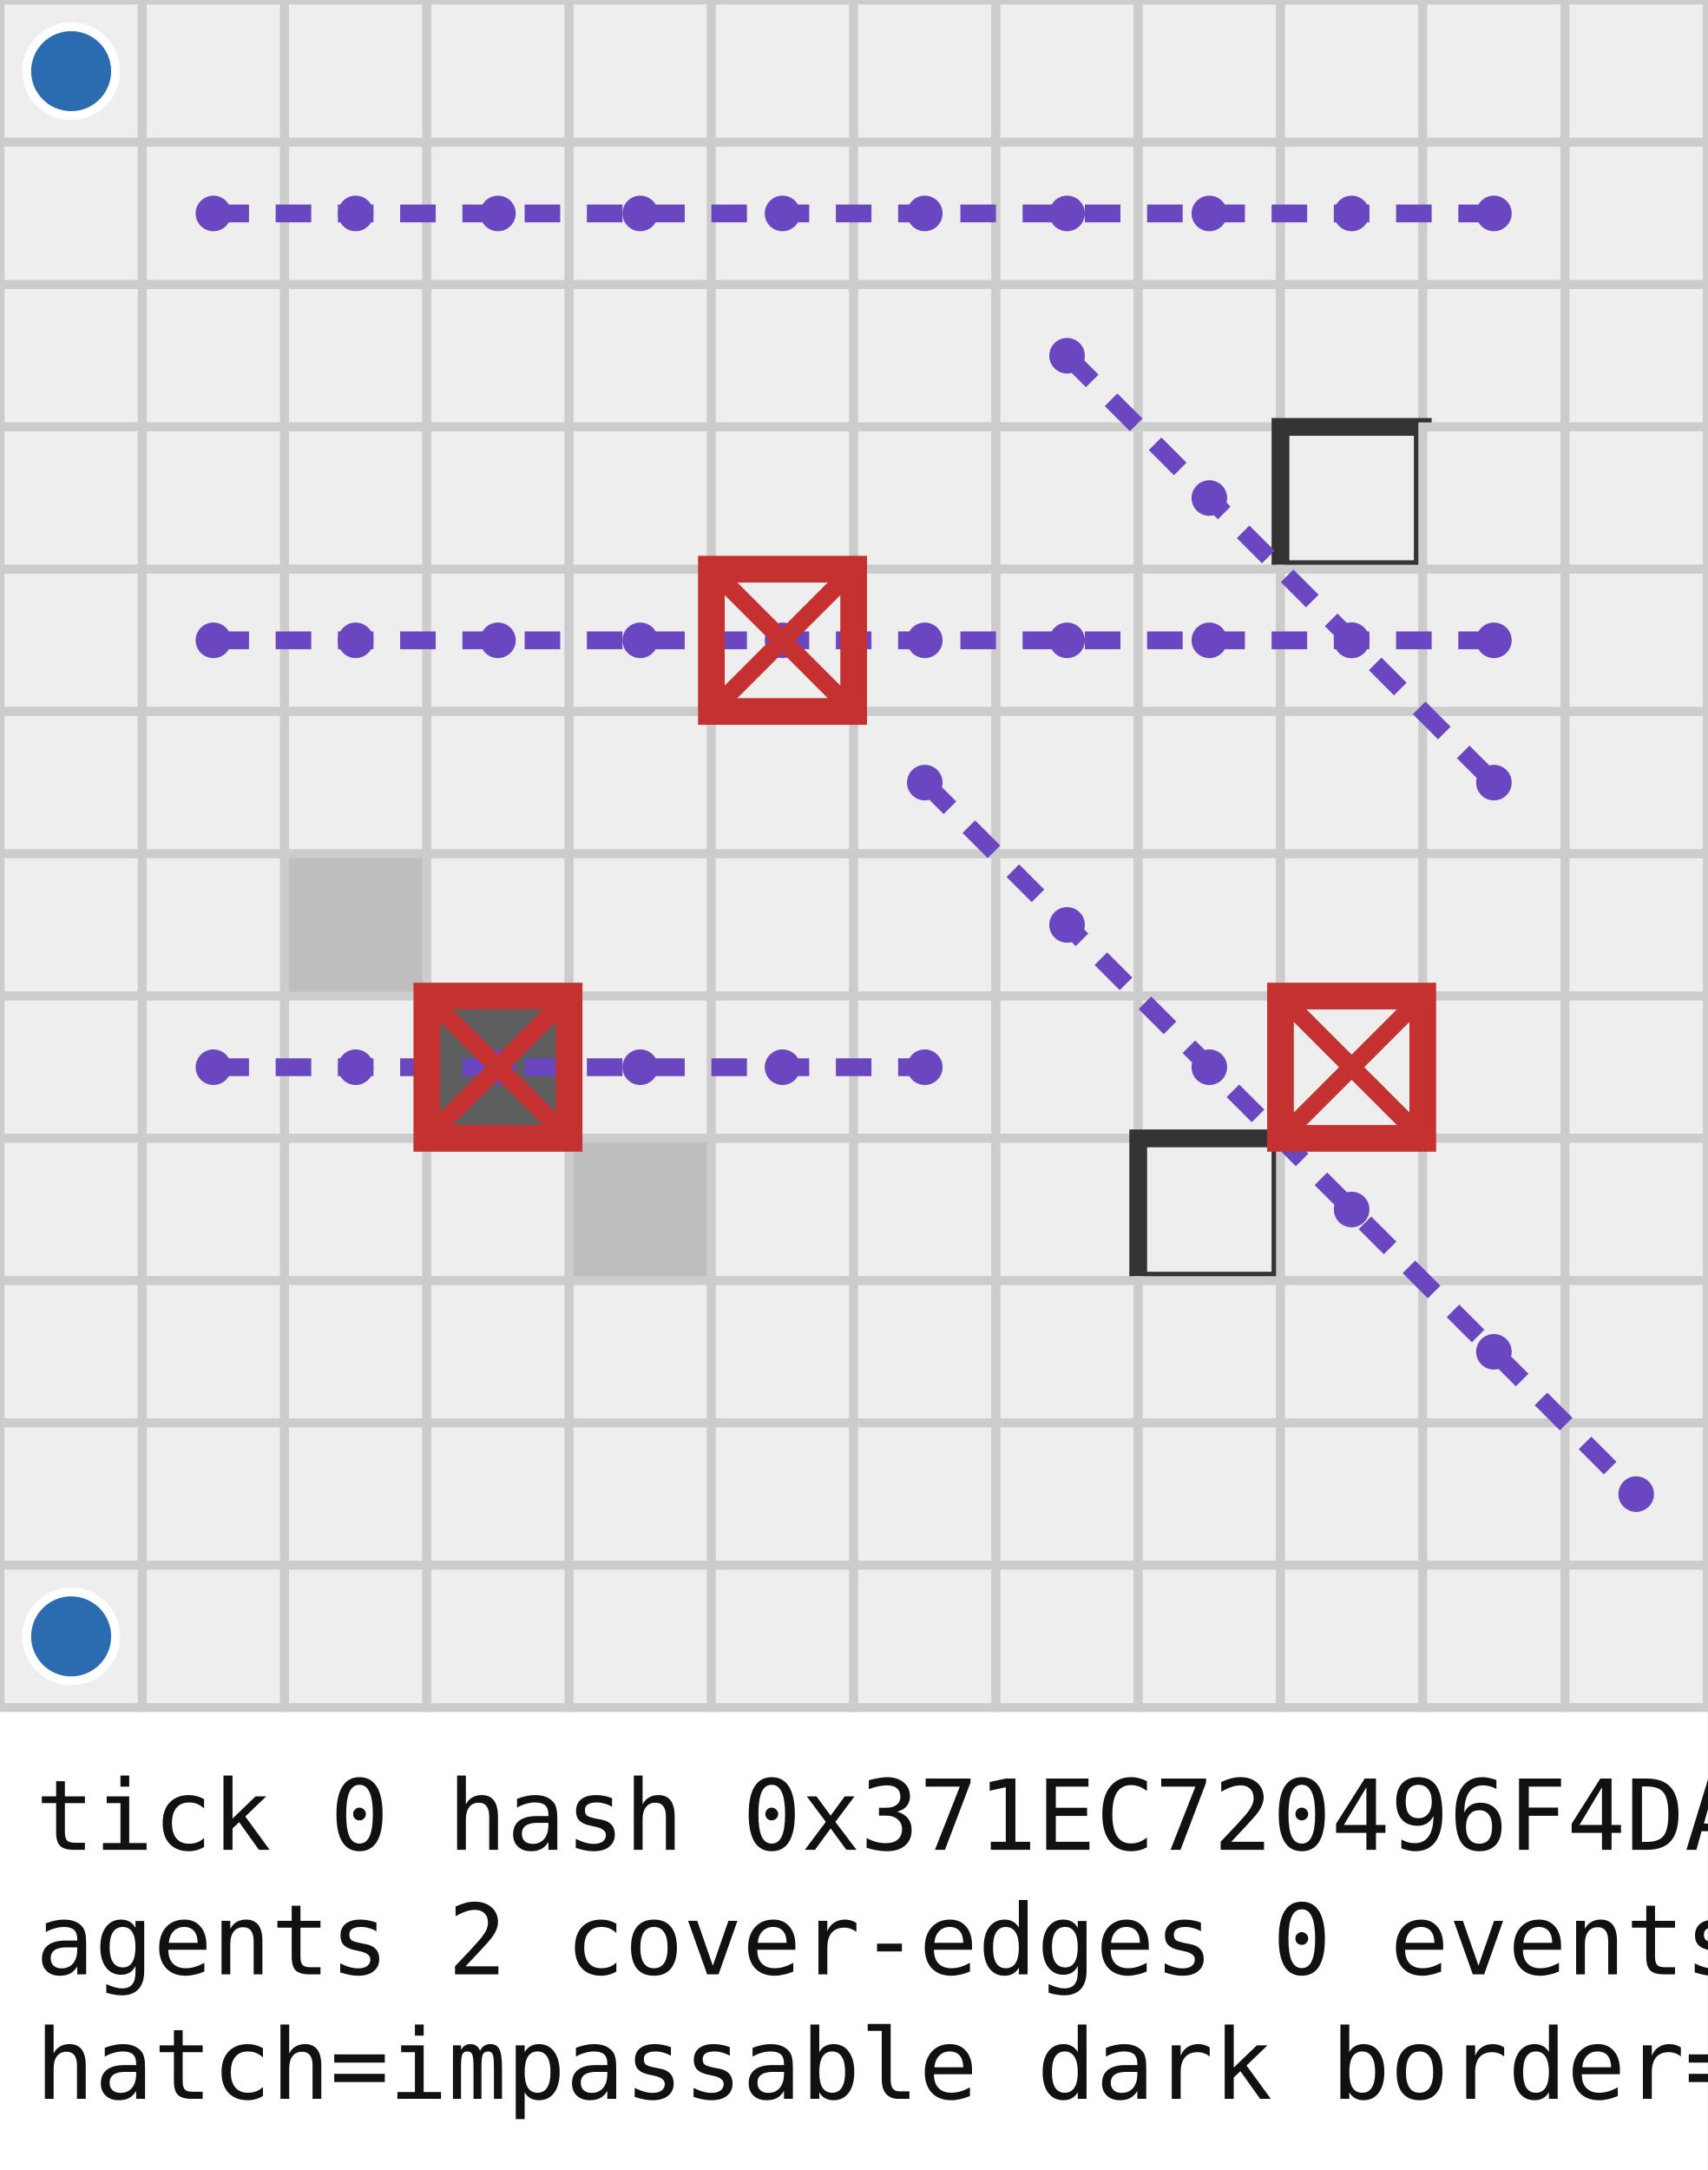
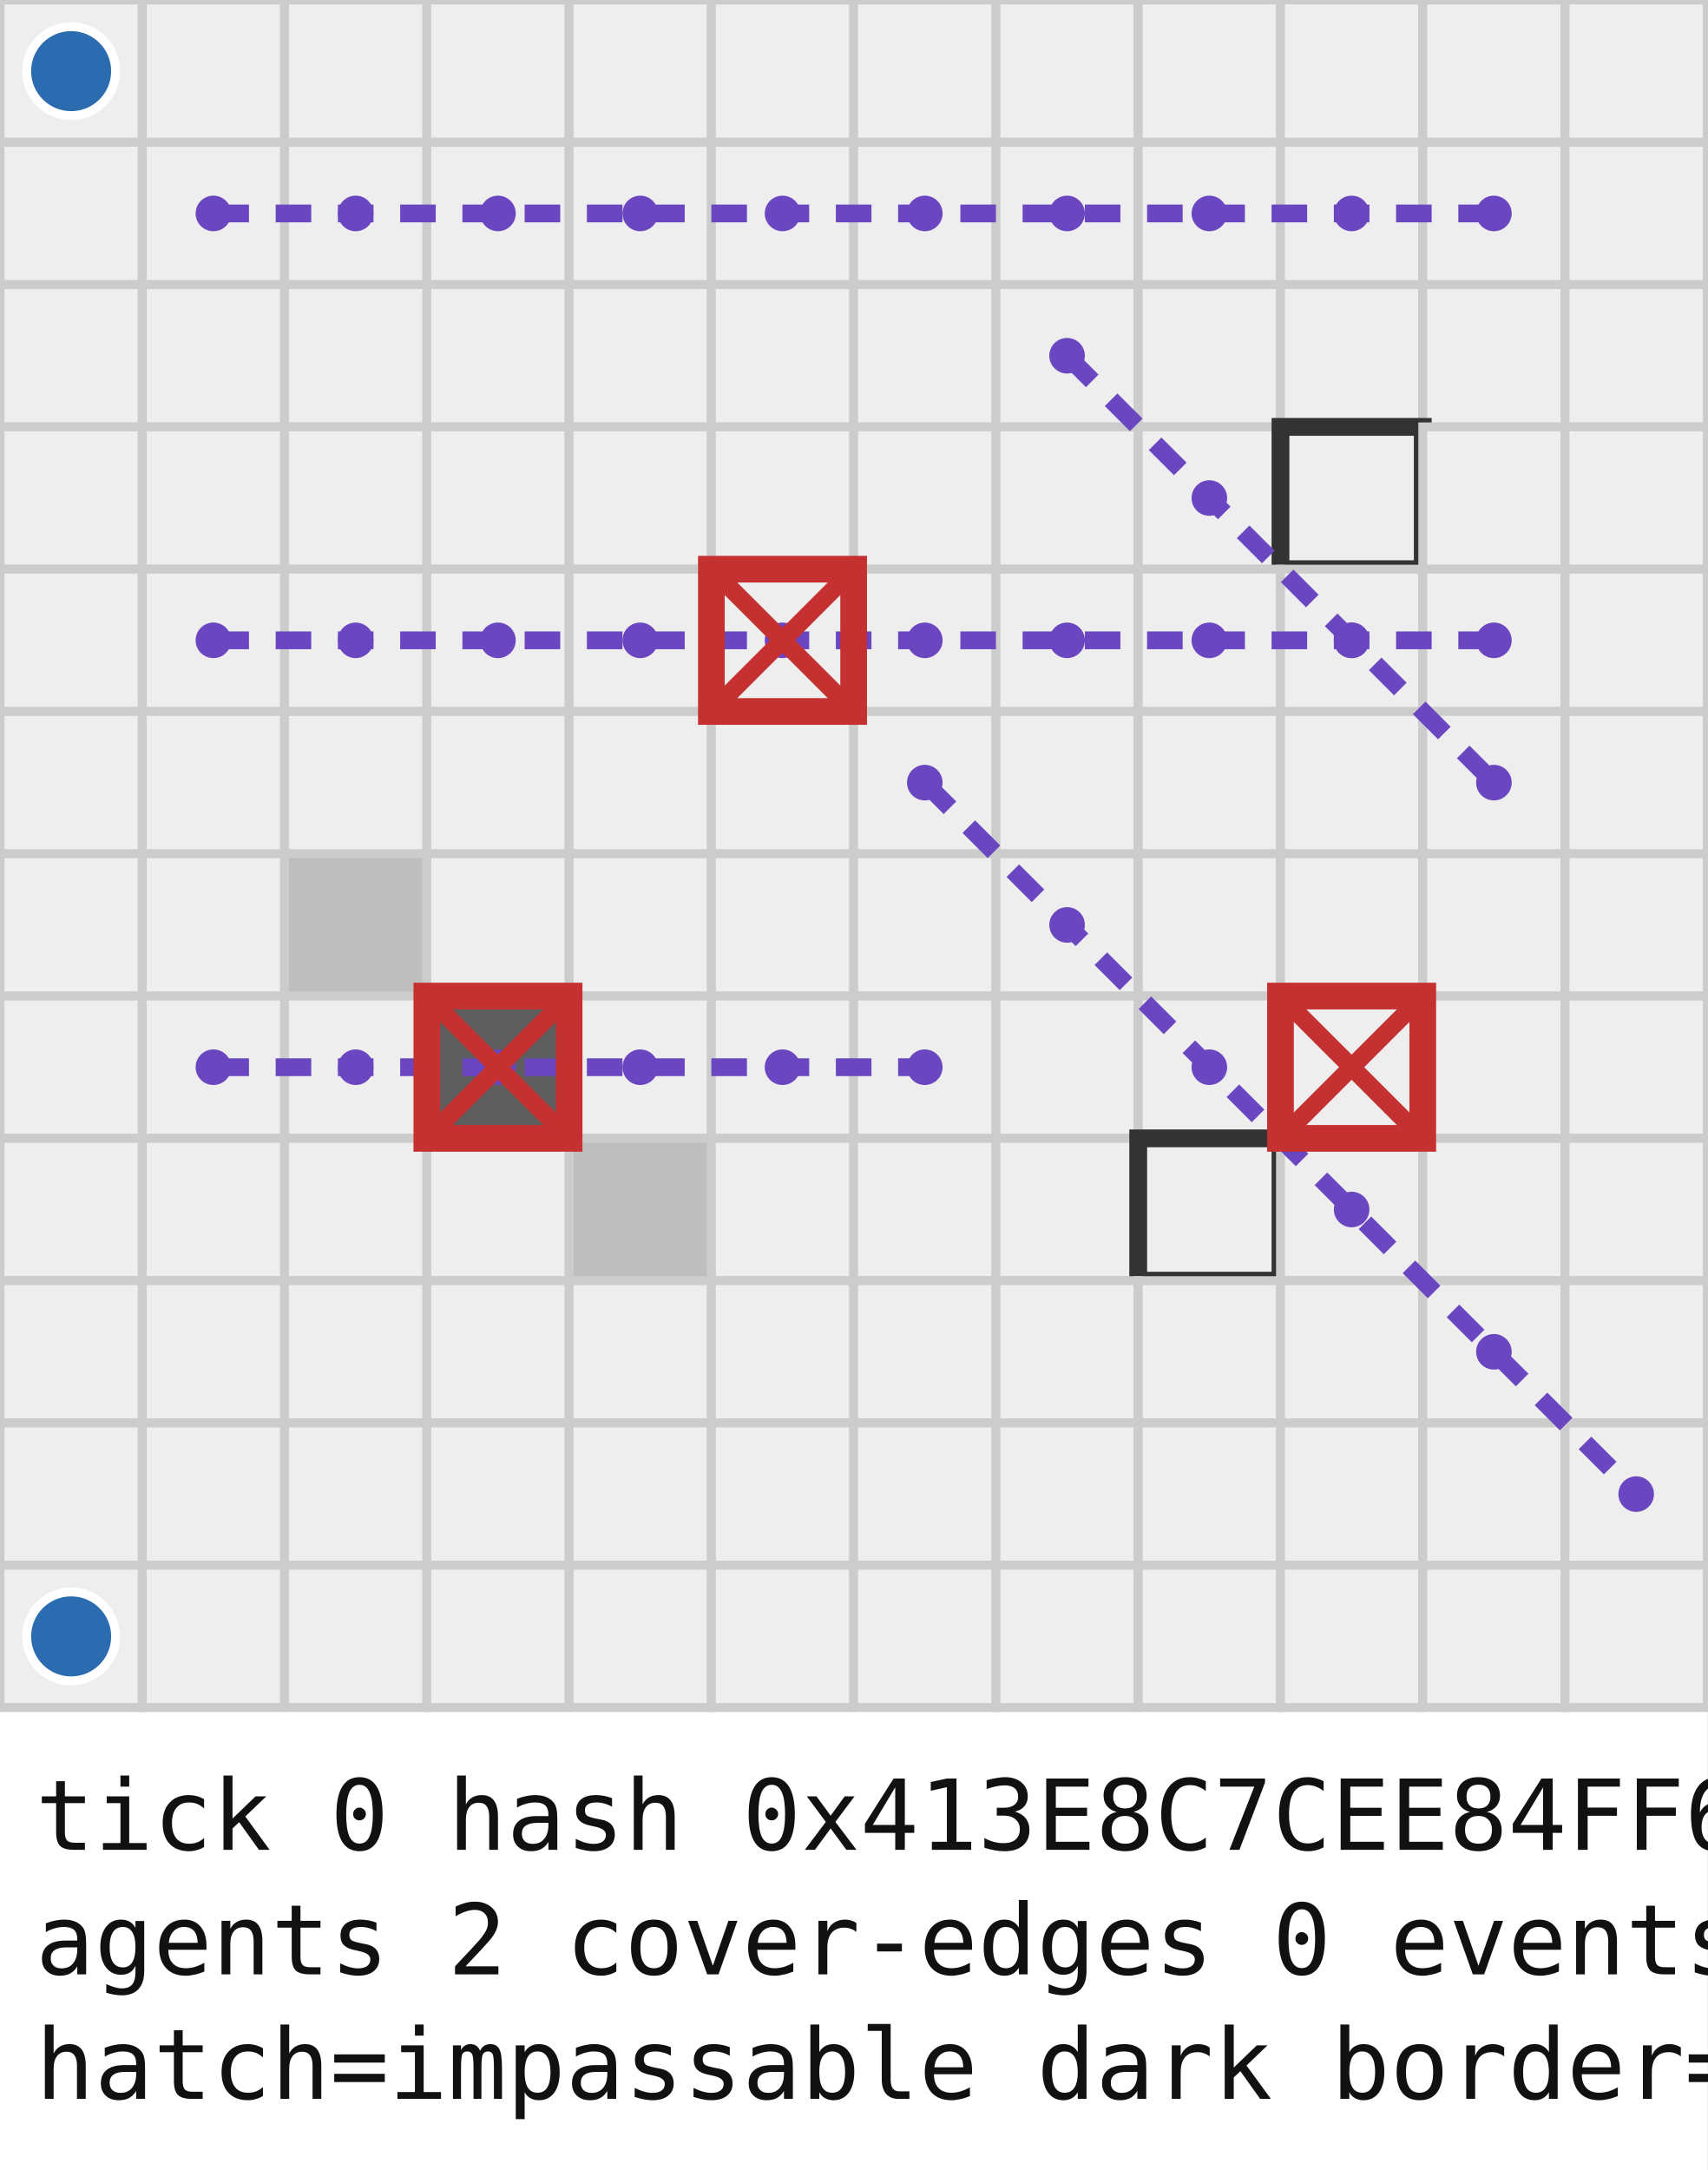
<svg xmlns="http://www.w3.org/2000/svg" width="192" height="244" viewBox="0 0 192 244">
  <defs>
    <pattern id="cw-hatch" width="4" height="4" patternUnits="userSpaceOnUse">
      <path d="M0,4 L4,0" stroke="#8a8a8a" stroke-width="1" />
    </pattern>
  </defs>
  <rect x="0" y="0" width="192" height="244" fill="#ffffff" />
  <rect x="0" y="0" width="16" height="16" fill="rgb(238,238,238)" stroke="#cccccc" stroke-width="1" />
  <rect x="16" y="0" width="16" height="16" fill="rgb(238,238,238)" stroke="#cccccc" stroke-width="1" />
  <rect x="32" y="0" width="16" height="16" fill="rgb(238,238,238)" stroke="#cccccc" stroke-width="1" />
  <rect x="48" y="0" width="16" height="16" fill="rgb(238,238,238)" stroke="#cccccc" stroke-width="1" />
  <rect x="64" y="0" width="16" height="16" fill="rgb(238,238,238)" stroke="#cccccc" stroke-width="1" />
  <rect x="80" y="0" width="16" height="16" fill="rgb(238,238,238)" stroke="#cccccc" stroke-width="1" />
  <rect x="96" y="0" width="16" height="16" fill="rgb(238,238,238)" stroke="#cccccc" stroke-width="1" />
  <rect x="112" y="0" width="16" height="16" fill="rgb(238,238,238)" stroke="#cccccc" stroke-width="1" />
  <rect x="128" y="0" width="16" height="16" fill="rgb(238,238,238)" stroke="#cccccc" stroke-width="1" />
  <rect x="144" y="0" width="16" height="16" fill="rgb(238,238,238)" stroke="#cccccc" stroke-width="1" />
  <rect x="160" y="0" width="16" height="16" fill="rgb(238,238,238)" stroke="#cccccc" stroke-width="1" />
  <rect x="176" y="0" width="16" height="16" fill="rgb(238,238,238)" stroke="#cccccc" stroke-width="1" />
  <rect x="0" y="16" width="16" height="16" fill="rgb(238,238,238)" stroke="#cccccc" stroke-width="1" />
  <rect x="16" y="16" width="16" height="16" fill="rgb(238,238,238)" stroke="#cccccc" stroke-width="1" />
  <rect x="32" y="16" width="16" height="16" fill="rgb(238,238,238)" stroke="#cccccc" stroke-width="1" />
  <rect x="48" y="16" width="16" height="16" fill="rgb(238,238,238)" stroke="#cccccc" stroke-width="1" />
  <rect x="64" y="16" width="16" height="16" fill="rgb(238,238,238)" stroke="#cccccc" stroke-width="1" />
  <rect x="80" y="16" width="16" height="16" fill="rgb(238,238,238)" stroke="#cccccc" stroke-width="1" />
  <rect x="96" y="16" width="16" height="16" fill="rgb(238,238,238)" stroke="#cccccc" stroke-width="1" />
  <rect x="112" y="16" width="16" height="16" fill="rgb(238,238,238)" stroke="#cccccc" stroke-width="1" />
  <rect x="128" y="16" width="16" height="16" fill="rgb(238,238,238)" stroke="#cccccc" stroke-width="1" />
  <rect x="144" y="16" width="16" height="16" fill="rgb(238,238,238)" stroke="#cccccc" stroke-width="1" />
  <rect x="160" y="16" width="16" height="16" fill="rgb(238,238,238)" stroke="#cccccc" stroke-width="1" />
  <rect x="176" y="16" width="16" height="16" fill="rgb(238,238,238)" stroke="#cccccc" stroke-width="1" />
  <rect x="0" y="32" width="16" height="16" fill="rgb(238,238,238)" stroke="#cccccc" stroke-width="1" />
  <rect x="16" y="32" width="16" height="16" fill="rgb(238,238,238)" stroke="#cccccc" stroke-width="1" />
  <rect x="32" y="32" width="16" height="16" fill="rgb(238,238,238)" stroke="#cccccc" stroke-width="1" />
  <rect x="48" y="32" width="16" height="16" fill="rgb(238,238,238)" stroke="#cccccc" stroke-width="1" />
  <rect x="64" y="32" width="16" height="16" fill="rgb(238,238,238)" stroke="#cccccc" stroke-width="1" />
  <rect x="80" y="32" width="16" height="16" fill="rgb(238,238,238)" stroke="#cccccc" stroke-width="1" />
  <rect x="96" y="32" width="16" height="16" fill="rgb(238,238,238)" stroke="#cccccc" stroke-width="1" />
  <rect x="112" y="32" width="16" height="16" fill="rgb(238,238,238)" stroke="#cccccc" stroke-width="1" />
  <rect x="128" y="32" width="16" height="16" fill="rgb(238,238,238)" stroke="#cccccc" stroke-width="1" />
  <rect x="144" y="32" width="16" height="16" fill="rgb(238,238,238)" stroke="#cccccc" stroke-width="1" />
  <rect x="160" y="32" width="16" height="16" fill="rgb(238,238,238)" stroke="#cccccc" stroke-width="1" />
  <rect x="176" y="32" width="16" height="16" fill="rgb(238,238,238)" stroke="#cccccc" stroke-width="1" />
  <rect x="0" y="48" width="16" height="16" fill="rgb(238,238,238)" stroke="#cccccc" stroke-width="1" />
  <rect x="16" y="48" width="16" height="16" fill="rgb(238,238,238)" stroke="#cccccc" stroke-width="1" />
  <rect x="32" y="48" width="16" height="16" fill="rgb(238,238,238)" stroke="#cccccc" stroke-width="1" />
  <rect x="48" y="48" width="16" height="16" fill="rgb(238,238,238)" stroke="#cccccc" stroke-width="1" />
  <rect x="64" y="48" width="16" height="16" fill="rgb(238,238,238)" stroke="#cccccc" stroke-width="1" />
  <rect x="80" y="48" width="16" height="16" fill="rgb(238,238,238)" stroke="#cccccc" stroke-width="1" />
  <rect x="96" y="48" width="16" height="16" fill="rgb(238,238,238)" stroke="#cccccc" stroke-width="1" />
  <rect x="112" y="48" width="16" height="16" fill="rgb(238,238,238)" stroke="#cccccc" stroke-width="1" />
  <rect x="128" y="48" width="16" height="16" fill="rgb(238,238,238)" stroke="#cccccc" stroke-width="1" />
  <rect x="144" y="48" width="16" height="16" fill="rgb(238,238,238)" stroke="#333333" stroke-width="2" />
  <rect x="160" y="48" width="16" height="16" fill="rgb(238,238,238)" stroke="#cccccc" stroke-width="1" />
  <rect x="176" y="48" width="16" height="16" fill="rgb(238,238,238)" stroke="#cccccc" stroke-width="1" />
  <rect x="0" y="64" width="16" height="16" fill="rgb(238,238,238)" stroke="#cccccc" stroke-width="1" />
  <rect x="16" y="64" width="16" height="16" fill="rgb(238,238,238)" stroke="#cccccc" stroke-width="1" />
  <rect x="32" y="64" width="16" height="16" fill="rgb(238,238,238)" stroke="#cccccc" stroke-width="1" />
  <rect x="48" y="64" width="16" height="16" fill="rgb(238,238,238)" stroke="#cccccc" stroke-width="1" />
  <rect x="64" y="64" width="16" height="16" fill="rgb(238,238,238)" stroke="#cccccc" stroke-width="1" />
  <rect x="80" y="64" width="16" height="16" fill="rgb(238,238,238)" stroke="#333333" stroke-width="2" />
  <rect x="96" y="64" width="16" height="16" fill="rgb(238,238,238)" stroke="#cccccc" stroke-width="1" />
  <rect x="112" y="64" width="16" height="16" fill="rgb(238,238,238)" stroke="#cccccc" stroke-width="1" />
  <rect x="128" y="64" width="16" height="16" fill="rgb(238,238,238)" stroke="#cccccc" stroke-width="1" />
  <rect x="144" y="64" width="16" height="16" fill="rgb(238,238,238)" stroke="#cccccc" stroke-width="1" />
  <rect x="160" y="64" width="16" height="16" fill="rgb(238,238,238)" stroke="#cccccc" stroke-width="1" />
  <rect x="176" y="64" width="16" height="16" fill="rgb(238,238,238)" stroke="#cccccc" stroke-width="1" />
  <rect x="0" y="80" width="16" height="16" fill="rgb(238,238,238)" stroke="#cccccc" stroke-width="1" />
  <rect x="16" y="80" width="16" height="16" fill="rgb(238,238,238)" stroke="#cccccc" stroke-width="1" />
  <rect x="32" y="80" width="16" height="16" fill="rgb(238,238,238)" stroke="#cccccc" stroke-width="1" />
  <rect x="48" y="80" width="16" height="16" fill="rgb(238,238,238)" stroke="#cccccc" stroke-width="1" />
  <rect x="64" y="80" width="16" height="16" fill="rgb(238,238,238)" stroke="#cccccc" stroke-width="1" />
  <rect x="80" y="80" width="16" height="16" fill="rgb(238,238,238)" stroke="#cccccc" stroke-width="1" />
  <rect x="96" y="80" width="16" height="16" fill="rgb(238,238,238)" stroke="#cccccc" stroke-width="1" />
  <rect x="112" y="80" width="16" height="16" fill="rgb(238,238,238)" stroke="#cccccc" stroke-width="1" />
  <rect x="128" y="80" width="16" height="16" fill="rgb(238,238,238)" stroke="#cccccc" stroke-width="1" />
  <rect x="144" y="80" width="16" height="16" fill="rgb(238,238,238)" stroke="#cccccc" stroke-width="1" />
  <rect x="160" y="80" width="16" height="16" fill="rgb(238,238,238)" stroke="#cccccc" stroke-width="1" />
  <rect x="176" y="80" width="16" height="16" fill="rgb(238,238,238)" stroke="#cccccc" stroke-width="1" />
  <rect x="0" y="96" width="16" height="16" fill="rgb(238,238,238)" stroke="#cccccc" stroke-width="1" />
  <rect x="16" y="96" width="16" height="16" fill="rgb(238,238,238)" stroke="#cccccc" stroke-width="1" />
  <rect x="32" y="96" width="16" height="16" fill="rgb(190,190,190)" stroke="#cccccc" stroke-width="1" />
  <rect x="48" y="96" width="16" height="16" fill="rgb(238,238,238)" stroke="#cccccc" stroke-width="1" />
  <rect x="64" y="96" width="16" height="16" fill="rgb(238,238,238)" stroke="#cccccc" stroke-width="1" />
  <rect x="80" y="96" width="16" height="16" fill="rgb(238,238,238)" stroke="#cccccc" stroke-width="1" />
  <rect x="96" y="96" width="16" height="16" fill="rgb(238,238,238)" stroke="#cccccc" stroke-width="1" />
  <rect x="112" y="96" width="16" height="16" fill="rgb(238,238,238)" stroke="#cccccc" stroke-width="1" />
  <rect x="128" y="96" width="16" height="16" fill="rgb(238,238,238)" stroke="#cccccc" stroke-width="1" />
  <rect x="144" y="96" width="16" height="16" fill="rgb(238,238,238)" stroke="#cccccc" stroke-width="1" />
  <rect x="160" y="96" width="16" height="16" fill="rgb(238,238,238)" stroke="#cccccc" stroke-width="1" />
  <rect x="176" y="96" width="16" height="16" fill="rgb(238,238,238)" stroke="#cccccc" stroke-width="1" />
  <rect x="0" y="112" width="16" height="16" fill="rgb(238,238,238)" stroke="#cccccc" stroke-width="1" />
  <rect x="16" y="112" width="16" height="16" fill="rgb(238,238,238)" stroke="#cccccc" stroke-width="1" />
  <rect x="32" y="112" width="16" height="16" fill="rgb(238,238,238)" stroke="#cccccc" stroke-width="1" />
  <rect x="48" y="112" width="16" height="16" fill="rgb(94,94,94)" stroke="#cccccc" stroke-width="1" />
  <rect x="64" y="112" width="16" height="16" fill="rgb(238,238,238)" stroke="#cccccc" stroke-width="1" />
  <rect x="80" y="112" width="16" height="16" fill="rgb(238,238,238)" stroke="#cccccc" stroke-width="1" />
  <rect x="96" y="112" width="16" height="16" fill="rgb(238,238,238)" stroke="#cccccc" stroke-width="1" />
  <rect x="112" y="112" width="16" height="16" fill="rgb(238,238,238)" stroke="#cccccc" stroke-width="1" />
  <rect x="128" y="112" width="16" height="16" fill="rgb(238,238,238)" stroke="#cccccc" stroke-width="1" />
  <rect x="144" y="112" width="16" height="16" fill="rgb(238,238,238)" stroke="#333333" stroke-width="2" />
  <rect x="160" y="112" width="16" height="16" fill="rgb(238,238,238)" stroke="#cccccc" stroke-width="1" />
  <rect x="176" y="112" width="16" height="16" fill="rgb(238,238,238)" stroke="#cccccc" stroke-width="1" />
  <rect x="0" y="128" width="16" height="16" fill="rgb(238,238,238)" stroke="#cccccc" stroke-width="1" />
  <rect x="16" y="128" width="16" height="16" fill="rgb(238,238,238)" stroke="#cccccc" stroke-width="1" />
  <rect x="32" y="128" width="16" height="16" fill="rgb(238,238,238)" stroke="#cccccc" stroke-width="1" />
  <rect x="48" y="128" width="16" height="16" fill="rgb(238,238,238)" stroke="#cccccc" stroke-width="1" />
  <rect x="64" y="128" width="16" height="16" fill="rgb(190,190,190)" stroke="#cccccc" stroke-width="1" />
  <rect x="80" y="128" width="16" height="16" fill="rgb(238,238,238)" stroke="#cccccc" stroke-width="1" />
  <rect x="96" y="128" width="16" height="16" fill="rgb(238,238,238)" stroke="#cccccc" stroke-width="1" />
  <rect x="112" y="128" width="16" height="16" fill="rgb(238,238,238)" stroke="#cccccc" stroke-width="1" />
  <rect x="128" y="128" width="16" height="16" fill="rgb(238,238,238)" stroke="#333333" stroke-width="2" />
  <rect x="144" y="128" width="16" height="16" fill="rgb(238,238,238)" stroke="#cccccc" stroke-width="1" />
  <rect x="160" y="128" width="16" height="16" fill="rgb(238,238,238)" stroke="#cccccc" stroke-width="1" />
  <rect x="176" y="128" width="16" height="16" fill="rgb(238,238,238)" stroke="#cccccc" stroke-width="1" />
  <rect x="0" y="144" width="16" height="16" fill="rgb(238,238,238)" stroke="#cccccc" stroke-width="1" />
  <rect x="16" y="144" width="16" height="16" fill="rgb(238,238,238)" stroke="#cccccc" stroke-width="1" />
  <rect x="32" y="144" width="16" height="16" fill="rgb(238,238,238)" stroke="#cccccc" stroke-width="1" />
  <rect x="48" y="144" width="16" height="16" fill="rgb(238,238,238)" stroke="#cccccc" stroke-width="1" />
  <rect x="64" y="144" width="16" height="16" fill="rgb(238,238,238)" stroke="#cccccc" stroke-width="1" />
  <rect x="80" y="144" width="16" height="16" fill="rgb(238,238,238)" stroke="#cccccc" stroke-width="1" />
  <rect x="96" y="144" width="16" height="16" fill="rgb(238,238,238)" stroke="#cccccc" stroke-width="1" />
  <rect x="112" y="144" width="16" height="16" fill="rgb(238,238,238)" stroke="#cccccc" stroke-width="1" />
  <rect x="128" y="144" width="16" height="16" fill="rgb(238,238,238)" stroke="#cccccc" stroke-width="1" />
  <rect x="144" y="144" width="16" height="16" fill="rgb(238,238,238)" stroke="#cccccc" stroke-width="1" />
  <rect x="160" y="144" width="16" height="16" fill="rgb(238,238,238)" stroke="#cccccc" stroke-width="1" />
  <rect x="176" y="144" width="16" height="16" fill="rgb(238,238,238)" stroke="#cccccc" stroke-width="1" />
  <rect x="0" y="160" width="16" height="16" fill="rgb(238,238,238)" stroke="#cccccc" stroke-width="1" />
  <rect x="16" y="160" width="16" height="16" fill="rgb(238,238,238)" stroke="#cccccc" stroke-width="1" />
  <rect x="32" y="160" width="16" height="16" fill="rgb(238,238,238)" stroke="#cccccc" stroke-width="1" />
  <rect x="48" y="160" width="16" height="16" fill="rgb(238,238,238)" stroke="#cccccc" stroke-width="1" />
  <rect x="64" y="160" width="16" height="16" fill="rgb(238,238,238)" stroke="#cccccc" stroke-width="1" />
  <rect x="80" y="160" width="16" height="16" fill="rgb(238,238,238)" stroke="#cccccc" stroke-width="1" />
  <rect x="96" y="160" width="16" height="16" fill="rgb(238,238,238)" stroke="#cccccc" stroke-width="1" />
  <rect x="112" y="160" width="16" height="16" fill="rgb(238,238,238)" stroke="#cccccc" stroke-width="1" />
  <rect x="128" y="160" width="16" height="16" fill="rgb(238,238,238)" stroke="#cccccc" stroke-width="1" />
  <rect x="144" y="160" width="16" height="16" fill="rgb(238,238,238)" stroke="#cccccc" stroke-width="1" />
  <rect x="160" y="160" width="16" height="16" fill="rgb(238,238,238)" stroke="#cccccc" stroke-width="1" />
  <rect x="176" y="160" width="16" height="16" fill="rgb(238,238,238)" stroke="#cccccc" stroke-width="1" />
  <rect x="0" y="176" width="16" height="16" fill="rgb(238,238,238)" stroke="#cccccc" stroke-width="1" />
  <rect x="16" y="176" width="16" height="16" fill="rgb(238,238,238)" stroke="#cccccc" stroke-width="1" />
  <rect x="32" y="176" width="16" height="16" fill="rgb(238,238,238)" stroke="#cccccc" stroke-width="1" />
  <rect x="48" y="176" width="16" height="16" fill="rgb(238,238,238)" stroke="#cccccc" stroke-width="1" />
  <rect x="64" y="176" width="16" height="16" fill="rgb(238,238,238)" stroke="#cccccc" stroke-width="1" />
  <rect x="80" y="176" width="16" height="16" fill="rgb(238,238,238)" stroke="#cccccc" stroke-width="1" />
  <rect x="96" y="176" width="16" height="16" fill="rgb(238,238,238)" stroke="#cccccc" stroke-width="1" />
  <rect x="112" y="176" width="16" height="16" fill="rgb(238,238,238)" stroke="#cccccc" stroke-width="1" />
  <rect x="128" y="176" width="16" height="16" fill="rgb(238,238,238)" stroke="#cccccc" stroke-width="1" />
  <rect x="144" y="176" width="16" height="16" fill="rgb(238,238,238)" stroke="#cccccc" stroke-width="1" />
  <rect x="160" y="176" width="16" height="16" fill="rgb(238,238,238)" stroke="#cccccc" stroke-width="1" />
  <rect x="176" y="176" width="16" height="16" fill="rgb(238,238,238)" stroke="#cccccc" stroke-width="1" />
  <circle cx="8" cy="8" r="5" fill="#2b6cb0" stroke="#ffffff" stroke-width="1" />
  <circle cx="8" cy="184" r="5" fill="#2b6cb0" stroke="#ffffff" stroke-width="1" />
  <line x1="24" y1="24" x2="168" y2="24" stroke="#6b46c1" stroke-width="2" stroke-dasharray="4,3" />
  <circle cx="24" cy="24" r="2" fill="#6b46c1" />
  <circle cx="40" cy="24" r="2" fill="#6b46c1" />
  <circle cx="56" cy="24" r="2" fill="#6b46c1" />
  <circle cx="72" cy="24" r="2" fill="#6b46c1" />
  <circle cx="88" cy="24" r="2" fill="#6b46c1" />
  <circle cx="104" cy="24" r="2" fill="#6b46c1" />
  <circle cx="120" cy="24" r="2" fill="#6b46c1" />
  <circle cx="136" cy="24" r="2" fill="#6b46c1" />
  <circle cx="152" cy="24" r="2" fill="#6b46c1" />
  <circle cx="168" cy="24" r="2" fill="#6b46c1" />
  <line x1="24" y1="72" x2="168" y2="72" stroke="#6b46c1" stroke-width="2" stroke-dasharray="4,3" />
  <circle cx="24" cy="72" r="2" fill="#6b46c1" />
  <circle cx="40" cy="72" r="2" fill="#6b46c1" />
  <circle cx="56" cy="72" r="2" fill="#6b46c1" />
  <circle cx="72" cy="72" r="2" fill="#6b46c1" />
  <circle cx="88" cy="72" r="2" fill="#6b46c1" />
  <circle cx="104" cy="72" r="2" fill="#6b46c1" />
  <circle cx="120" cy="72" r="2" fill="#6b46c1" />
  <circle cx="136" cy="72" r="2" fill="#6b46c1" />
  <circle cx="152" cy="72" r="2" fill="#6b46c1" />
  <circle cx="168" cy="72" r="2" fill="#6b46c1" />
  <rect x="80" y="64" width="16" height="16" fill="none" stroke="#c53030" stroke-width="3" />
  <line x1="80" y1="64" x2="96" y2="80" stroke="#c53030" stroke-width="2" />
  <line x1="96" y1="64" x2="80" y2="80" stroke="#c53030" stroke-width="2" />
  <line x1="120" y1="40" x2="168" y2="88" stroke="#6b46c1" stroke-width="2" stroke-dasharray="4,3" />
  <circle cx="120" cy="40" r="2" fill="#6b46c1" />
  <circle cx="136" cy="56" r="2" fill="#6b46c1" />
  <circle cx="152" cy="72" r="2" fill="#6b46c1" />
  <circle cx="168" cy="88" r="2" fill="#6b46c1" />
  <line x1="24" y1="120" x2="104" y2="120" stroke="#6b46c1" stroke-width="2" stroke-dasharray="4,3" />
  <circle cx="24" cy="120" r="2" fill="#6b46c1" />
  <circle cx="40" cy="120" r="2" fill="#6b46c1" />
  <circle cx="56" cy="120" r="2" fill="#6b46c1" />
  <circle cx="72" cy="120" r="2" fill="#6b46c1" />
  <circle cx="88" cy="120" r="2" fill="#6b46c1" />
  <circle cx="104" cy="120" r="2" fill="#6b46c1" />
  <rect x="48" y="112" width="16" height="16" fill="none" stroke="#c53030" stroke-width="3" />
  <line x1="48" y1="112" x2="64" y2="128" stroke="#c53030" stroke-width="2" />
  <line x1="64" y1="112" x2="48" y2="128" stroke="#c53030" stroke-width="2" />
  <line x1="104" y1="88" x2="184" y2="168" stroke="#6b46c1" stroke-width="2" stroke-dasharray="4,3" />
  <circle cx="104" cy="88" r="2" fill="#6b46c1" />
  <circle cx="120" cy="104" r="2" fill="#6b46c1" />
  <circle cx="136" cy="120" r="2" fill="#6b46c1" />
  <circle cx="152" cy="136" r="2" fill="#6b46c1" />
  <circle cx="168" cy="152" r="2" fill="#6b46c1" />
  <circle cx="184" cy="168" r="2" fill="#6b46c1" />
  <rect x="144" y="112" width="16" height="16" fill="none" stroke="#c53030" stroke-width="3" />
  <line x1="144" y1="112" x2="160" y2="128" stroke="#c53030" stroke-width="2" />
  <line x1="160" y1="112" x2="144" y2="128" stroke="#c53030" stroke-width="2" />
-   <text x="4" y="208" font-family="monospace" font-size="11" fill="#111111">tick 0  hash 0x371EC720496F4DAD  draws 0</text>
+   <text x="4" y="208" font-family="monospace" font-size="11" fill="#111111">tick 0  hash 0x413E8C7CEE84FF6A  draws 0</text>
  <text x="4" y="222" font-family="monospace" font-size="11" fill="#111111">agents 2  cover-edges 0  events 0</text>
  <text x="4" y="236" font-family="monospace" font-size="11" fill="#111111">hatch=impassable  dark border=opaque  darker fill=higher elevation  triangle=cover  circle=agent</text>
</svg>
